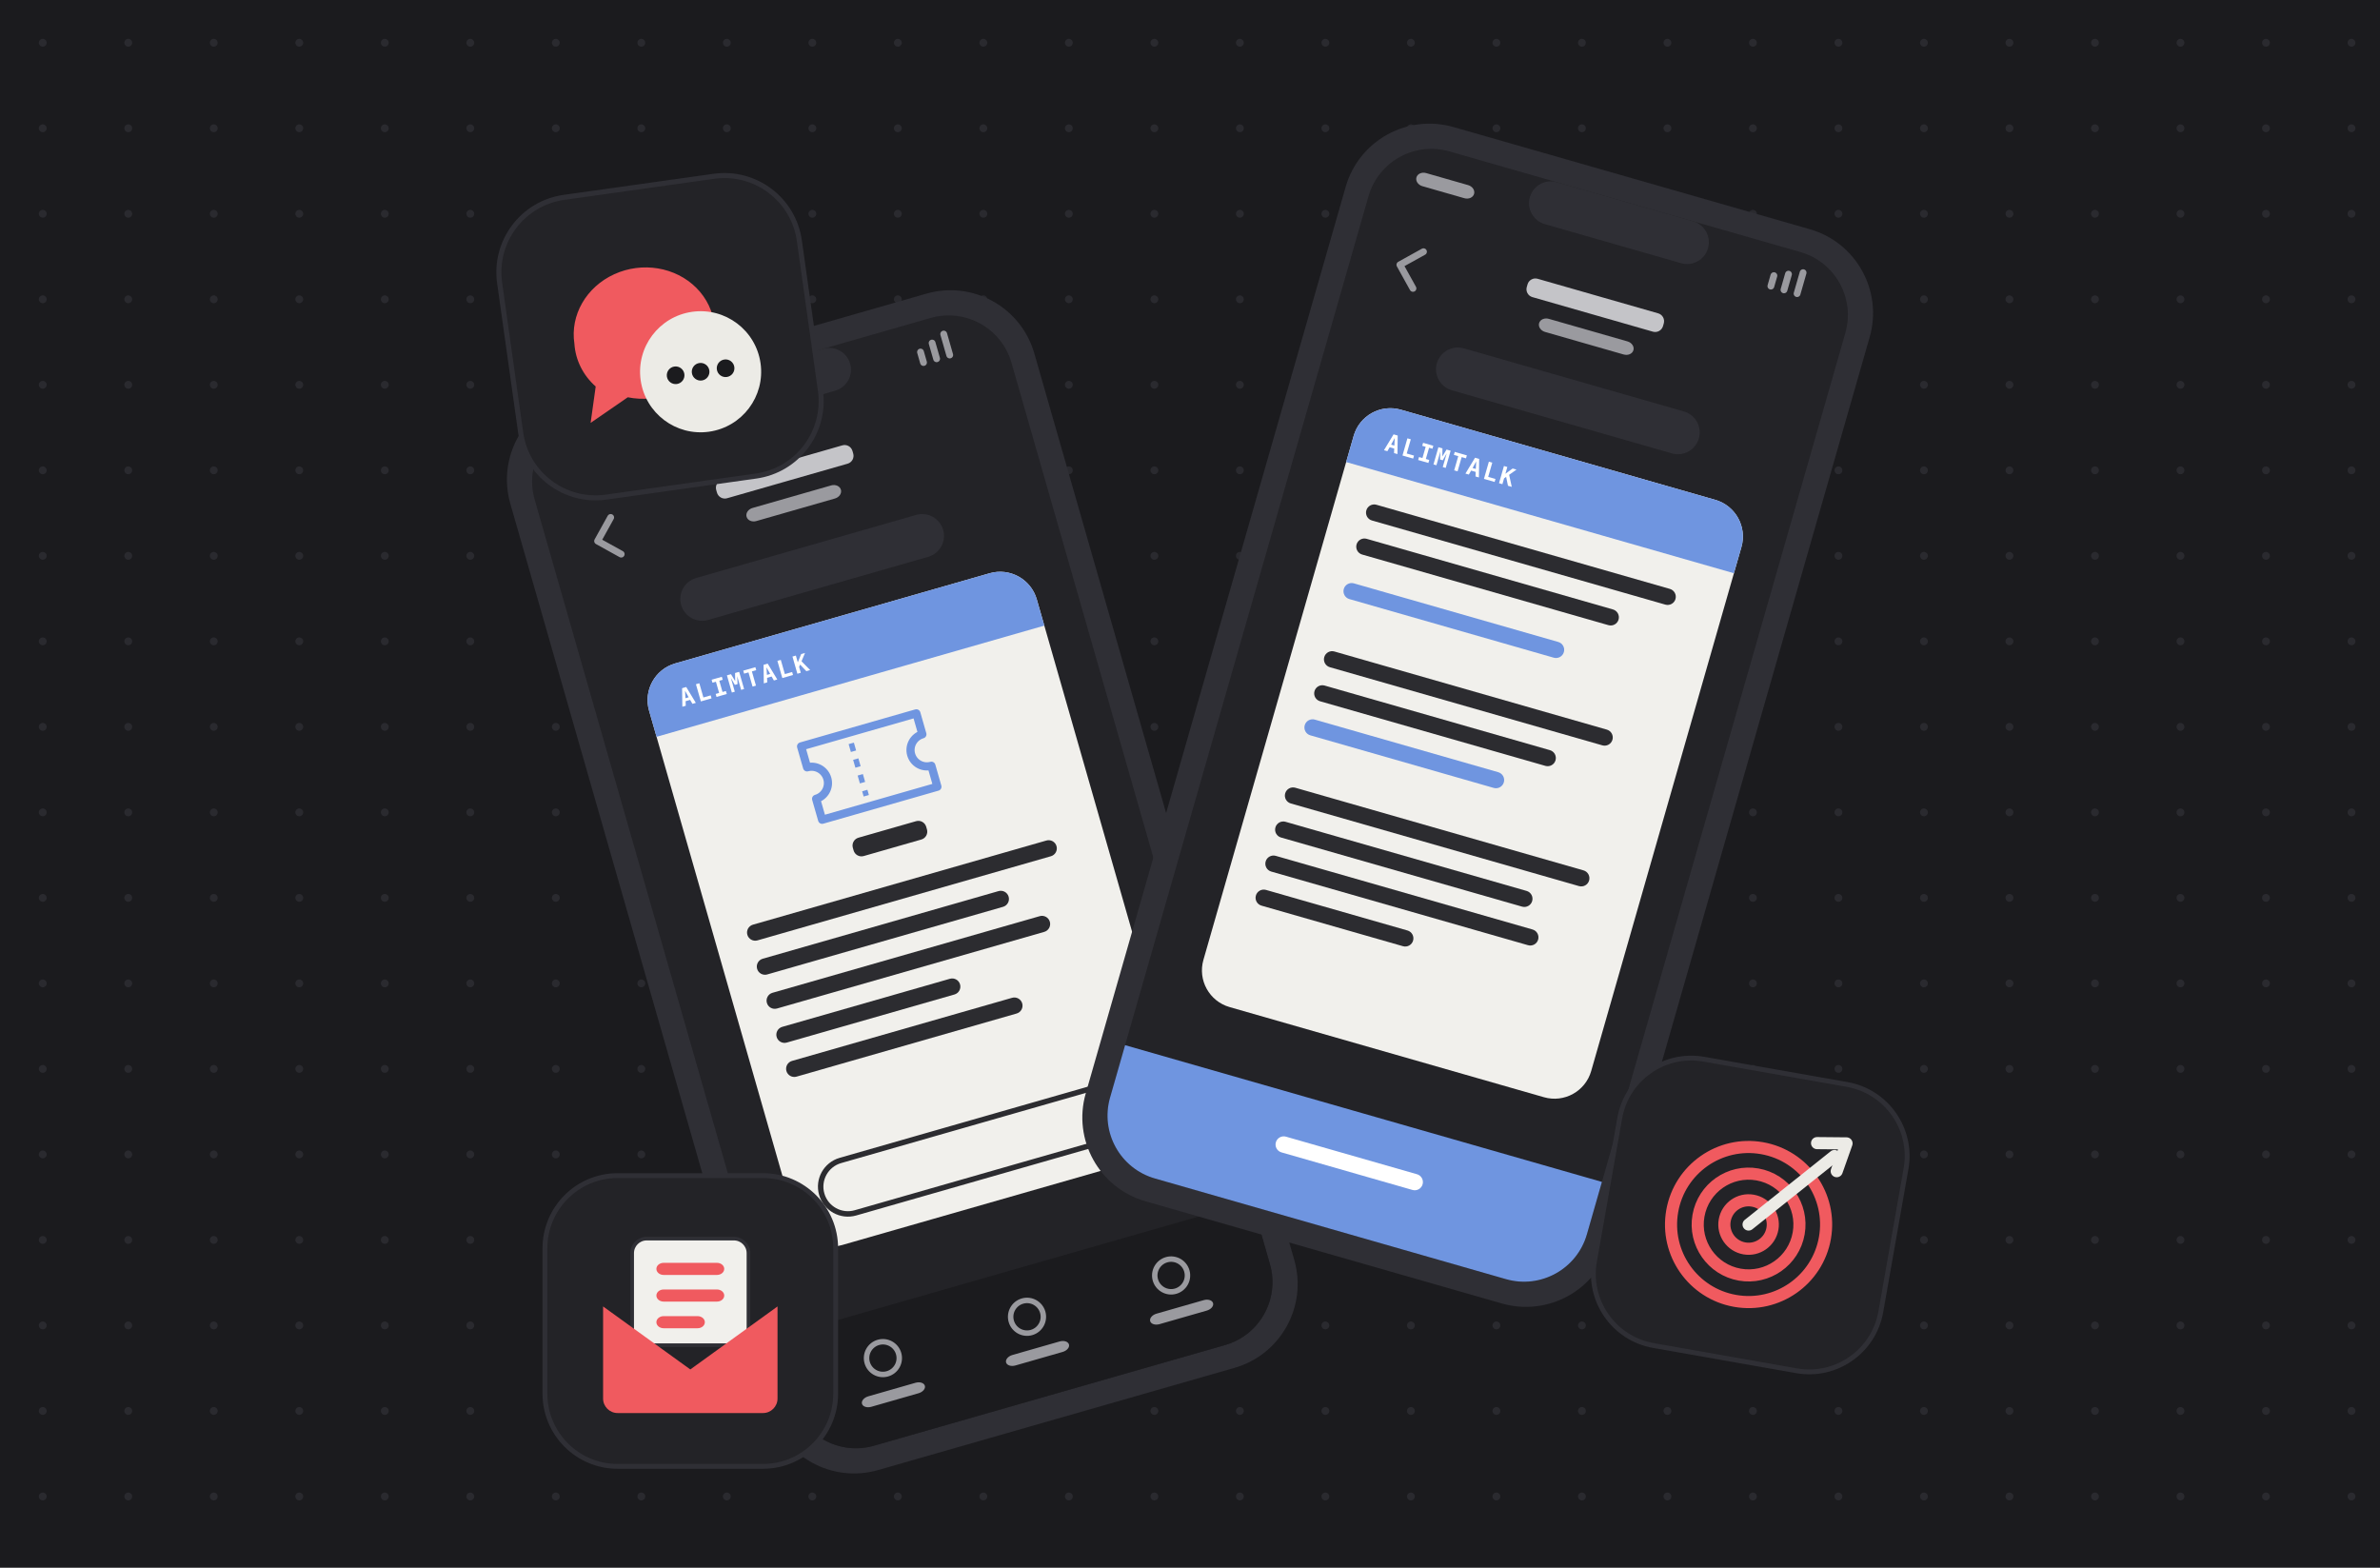
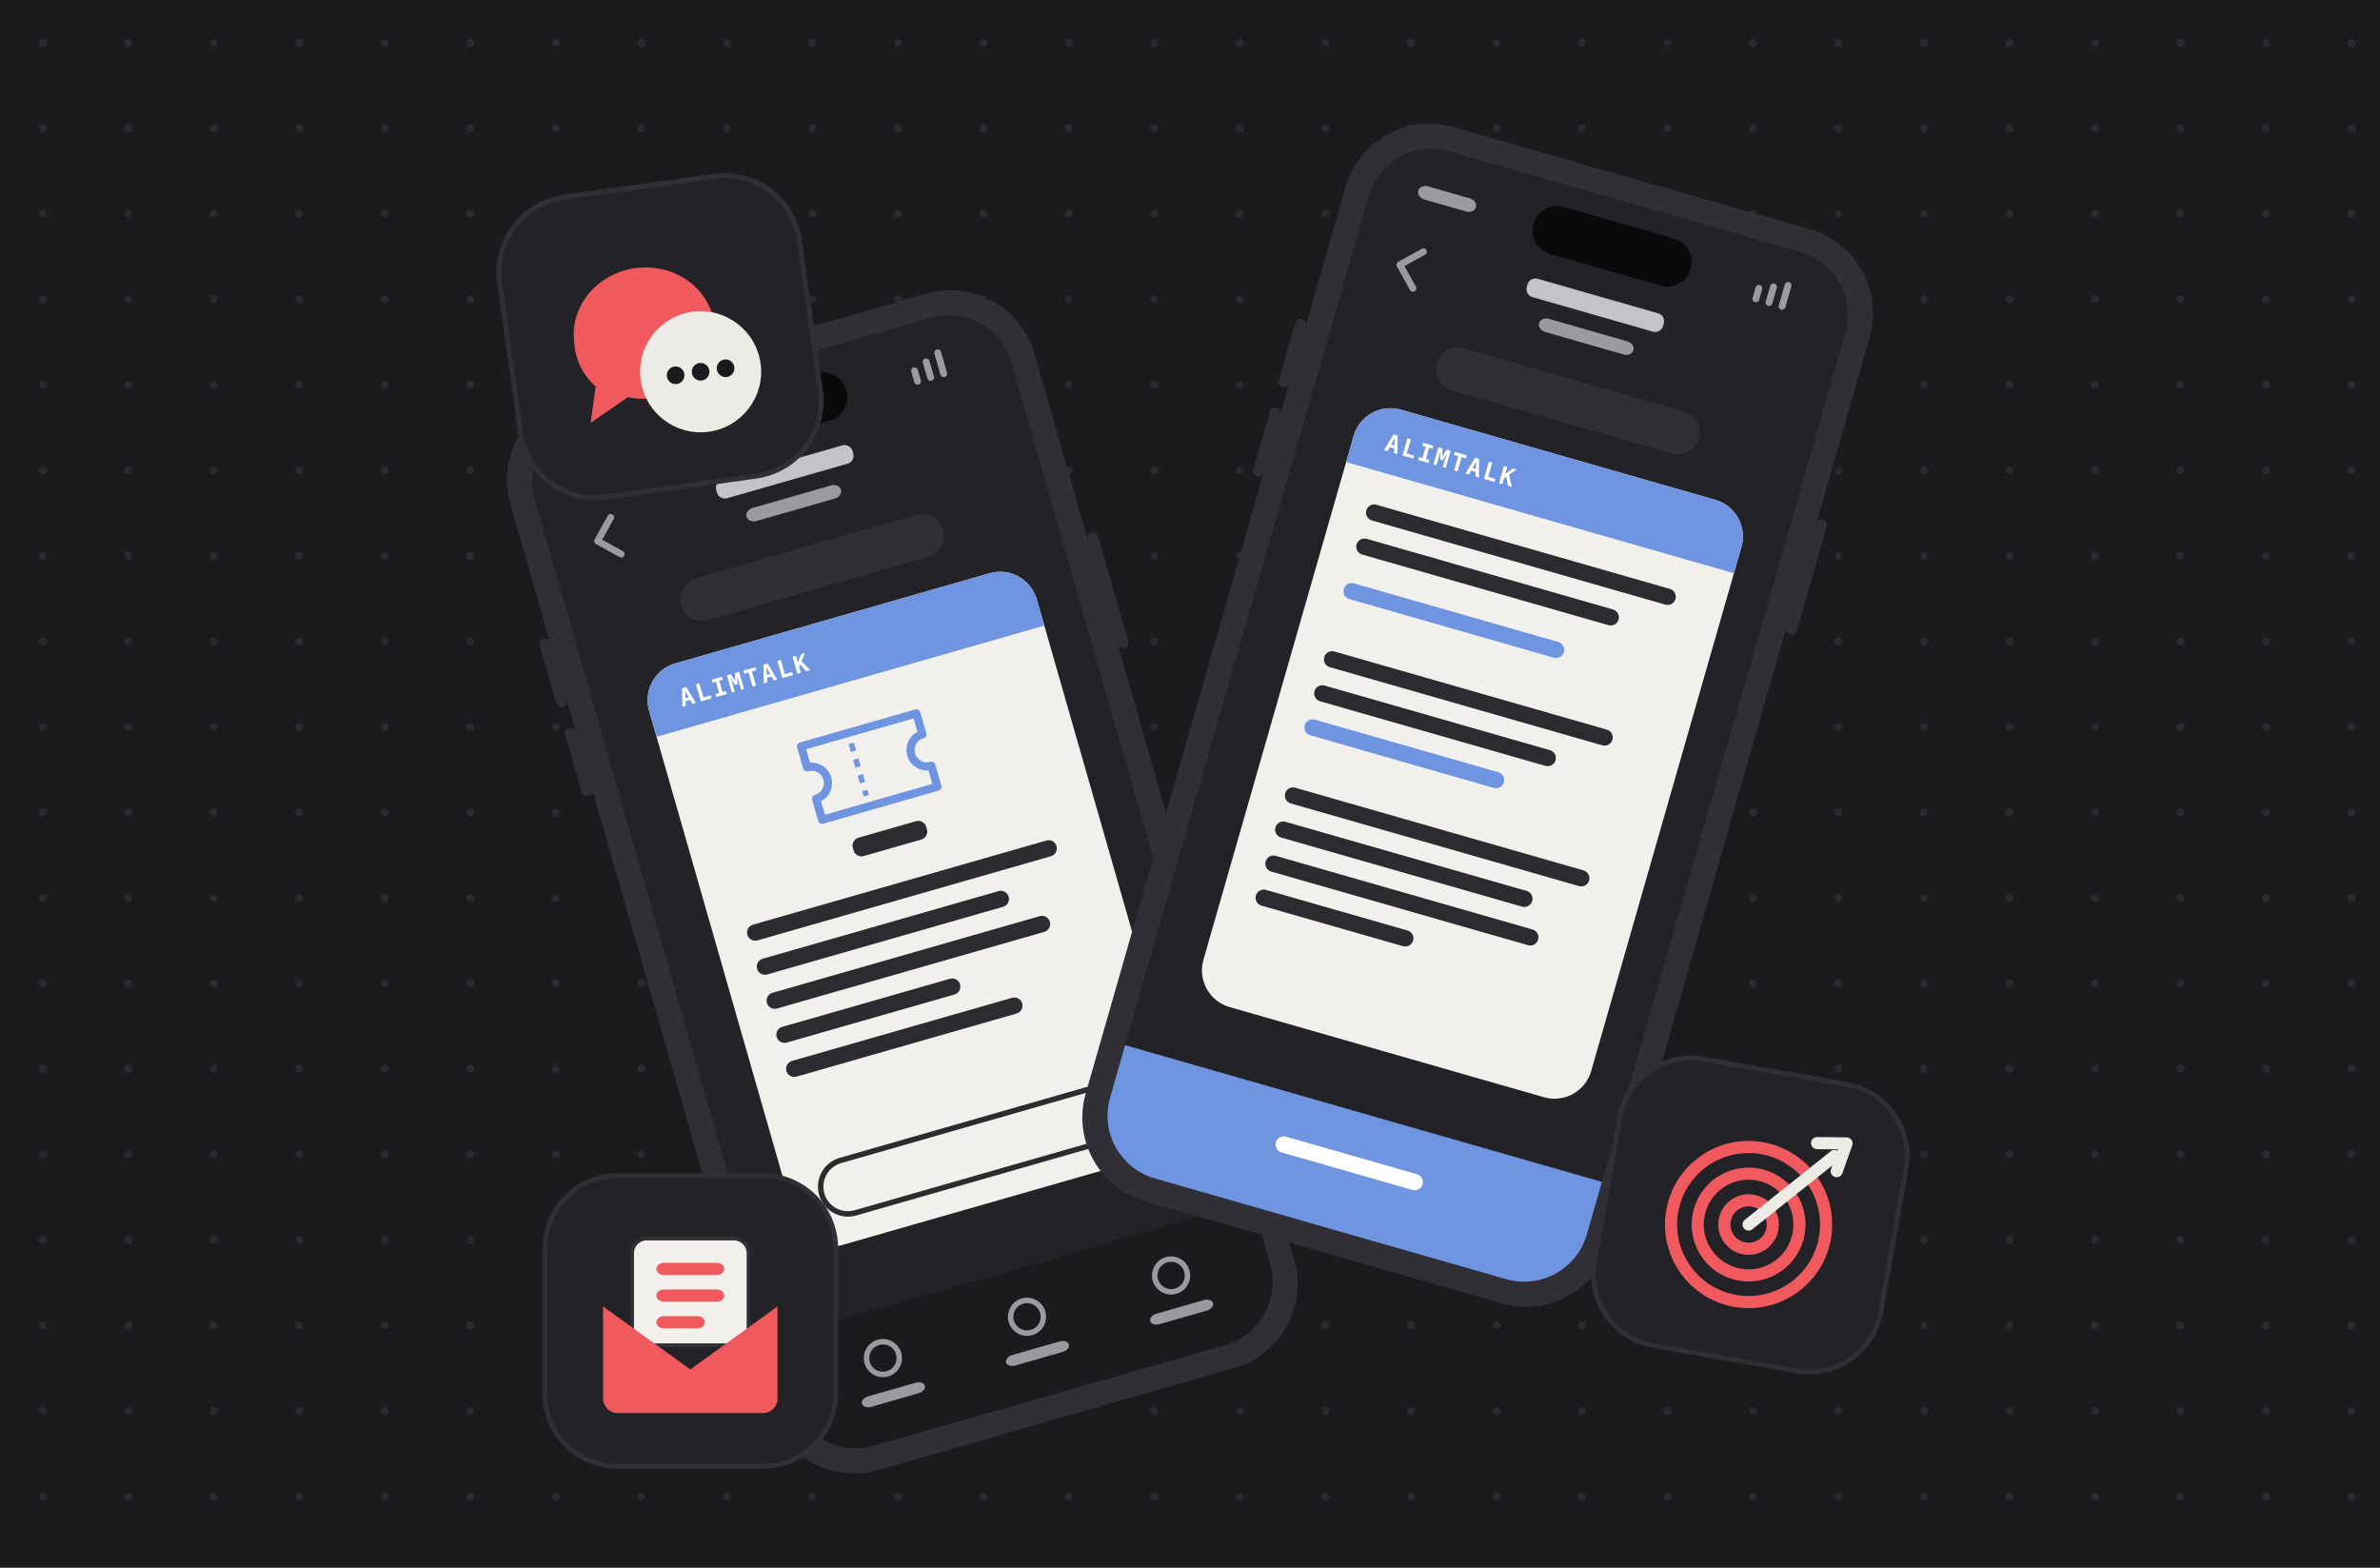
<svg xmlns="http://www.w3.org/2000/svg" viewBox="0 0 668 440" width="668" height="440">
  <rect width="668" height="440" fill="#1b1b1e" />
  <g fill="#2a2a2f">
    <circle cx="12" cy="12" r="1.1" />
    <circle cx="12" cy="36" r="1.1" />
    <circle cx="12" cy="60" r="1.1" />
    <circle cx="12" cy="84" r="1.1" />
    <circle cx="12" cy="108" r="1.1" />
    <circle cx="12" cy="132" r="1.1" />
    <circle cx="12" cy="156" r="1.1" />
    <circle cx="12" cy="180" r="1.1" />
    <circle cx="12" cy="204" r="1.1" />
    <circle cx="12" cy="228" r="1.1" />
    <circle cx="12" cy="252" r="1.1" />
    <circle cx="12" cy="276" r="1.1" />
    <circle cx="12" cy="300" r="1.1" />
    <circle cx="12" cy="324" r="1.1" />
    <circle cx="12" cy="348" r="1.1" />
    <circle cx="12" cy="372" r="1.1" />
    <circle cx="12" cy="396" r="1.1" />
    <circle cx="12" cy="420" r="1.1" />
    <circle cx="36" cy="12" r="1.1" />
    <circle cx="36" cy="36" r="1.1" />
    <circle cx="36" cy="60" r="1.1" />
    <circle cx="36" cy="84" r="1.1" />
    <circle cx="36" cy="108" r="1.1" />
    <circle cx="36" cy="132" r="1.1" />
    <circle cx="36" cy="156" r="1.1" />
    <circle cx="36" cy="180" r="1.1" />
    <circle cx="36" cy="204" r="1.1" />
    <circle cx="36" cy="228" r="1.1" />
    <circle cx="36" cy="252" r="1.1" />
    <circle cx="36" cy="276" r="1.1" />
    <circle cx="36" cy="300" r="1.1" />
    <circle cx="36" cy="324" r="1.1" />
    <circle cx="36" cy="348" r="1.1" />
    <circle cx="36" cy="372" r="1.1" />
    <circle cx="36" cy="396" r="1.1" />
    <circle cx="36" cy="420" r="1.1" />
    <circle cx="60" cy="12" r="1.1" />
    <circle cx="60" cy="36" r="1.1" />
    <circle cx="60" cy="60" r="1.1" />
    <circle cx="60" cy="84" r="1.1" />
    <circle cx="60" cy="108" r="1.1" />
    <circle cx="60" cy="132" r="1.1" />
    <circle cx="60" cy="156" r="1.1" />
    <circle cx="60" cy="180" r="1.1" />
    <circle cx="60" cy="204" r="1.1" />
    <circle cx="60" cy="228" r="1.1" />
    <circle cx="60" cy="252" r="1.1" />
    <circle cx="60" cy="276" r="1.1" />
    <circle cx="60" cy="300" r="1.1" />
    <circle cx="60" cy="324" r="1.1" />
    <circle cx="60" cy="348" r="1.1" />
    <circle cx="60" cy="372" r="1.1" />
    <circle cx="60" cy="396" r="1.1" />
    <circle cx="60" cy="420" r="1.1" />
    <circle cx="84" cy="12" r="1.1" />
    <circle cx="84" cy="36" r="1.1" />
    <circle cx="84" cy="60" r="1.1" />
    <circle cx="84" cy="84" r="1.1" />
    <circle cx="84" cy="108" r="1.1" />
    <circle cx="84" cy="132" r="1.1" />
    <circle cx="84" cy="156" r="1.1" />
    <circle cx="84" cy="180" r="1.1" />
    <circle cx="84" cy="204" r="1.1" />
    <circle cx="84" cy="228" r="1.1" />
    <circle cx="84" cy="252" r="1.1" />
    <circle cx="84" cy="276" r="1.1" />
    <circle cx="84" cy="300" r="1.1" />
    <circle cx="84" cy="324" r="1.1" />
    <circle cx="84" cy="348" r="1.1" />
    <circle cx="84" cy="372" r="1.1" />
    <circle cx="84" cy="396" r="1.1" />
    <circle cx="84" cy="420" r="1.1" />
    <circle cx="108" cy="12" r="1.1" />
    <circle cx="108" cy="36" r="1.1" />
    <circle cx="108" cy="60" r="1.1" />
    <circle cx="108" cy="84" r="1.1" />
    <circle cx="108" cy="108" r="1.1" />
    <circle cx="108" cy="132" r="1.1" />
    <circle cx="108" cy="156" r="1.1" />
    <circle cx="108" cy="180" r="1.1" />
    <circle cx="108" cy="204" r="1.1" />
    <circle cx="108" cy="228" r="1.1" />
    <circle cx="108" cy="252" r="1.1" />
    <circle cx="108" cy="276" r="1.1" />
    <circle cx="108" cy="300" r="1.1" />
    <circle cx="108" cy="324" r="1.1" />
    <circle cx="108" cy="348" r="1.1" />
    <circle cx="108" cy="372" r="1.1" />
    <circle cx="108" cy="396" r="1.1" />
    <circle cx="108" cy="420" r="1.1" />
    <circle cx="132" cy="12" r="1.1" />
    <circle cx="132" cy="36" r="1.1" />
    <circle cx="132" cy="60" r="1.1" />
    <circle cx="132" cy="84" r="1.1" />
    <circle cx="132" cy="108" r="1.1" />
    <circle cx="132" cy="132" r="1.1" />
    <circle cx="132" cy="156" r="1.1" />
    <circle cx="132" cy="180" r="1.1" />
    <circle cx="132" cy="204" r="1.1" />
    <circle cx="132" cy="228" r="1.1" />
    <circle cx="132" cy="252" r="1.1" />
    <circle cx="132" cy="276" r="1.1" />
    <circle cx="132" cy="300" r="1.1" />
    <circle cx="132" cy="324" r="1.1" />
    <circle cx="132" cy="348" r="1.1" />
    <circle cx="132" cy="372" r="1.1" />
    <circle cx="132" cy="396" r="1.1" />
    <circle cx="132" cy="420" r="1.1" />
    <circle cx="156" cy="12" r="1.1" />
    <circle cx="156" cy="36" r="1.1" />
    <circle cx="156" cy="60" r="1.1" />
    <circle cx="156" cy="84" r="1.1" />
    <circle cx="156" cy="108" r="1.1" />
    <circle cx="156" cy="132" r="1.1" />
    <circle cx="156" cy="156" r="1.1" />
    <circle cx="156" cy="180" r="1.1" />
    <circle cx="156" cy="204" r="1.1" />
    <circle cx="156" cy="228" r="1.1" />
    <circle cx="156" cy="252" r="1.1" />
    <circle cx="156" cy="276" r="1.1" />
    <circle cx="156" cy="300" r="1.1" />
    <circle cx="156" cy="324" r="1.1" />
    <circle cx="156" cy="348" r="1.1" />
    <circle cx="156" cy="372" r="1.1" />
    <circle cx="156" cy="396" r="1.1" />
    <circle cx="156" cy="420" r="1.1" />
    <circle cx="180" cy="12" r="1.1" />
    <circle cx="180" cy="36" r="1.1" />
    <circle cx="180" cy="60" r="1.1" />
    <circle cx="180" cy="84" r="1.1" />
    <circle cx="180" cy="108" r="1.1" />
    <circle cx="180" cy="132" r="1.1" />
    <circle cx="180" cy="156" r="1.1" />
    <circle cx="180" cy="180" r="1.1" />
    <circle cx="180" cy="204" r="1.1" />
    <circle cx="180" cy="228" r="1.1" />
    <circle cx="180" cy="252" r="1.1" />
    <circle cx="180" cy="276" r="1.1" />
    <circle cx="180" cy="300" r="1.1" />
    <circle cx="180" cy="324" r="1.1" />
    <circle cx="180" cy="348" r="1.1" />
    <circle cx="180" cy="372" r="1.1" />
    <circle cx="180" cy="396" r="1.1" />
    <circle cx="180" cy="420" r="1.1" />
    <circle cx="204" cy="12" r="1.1" />
    <circle cx="204" cy="36" r="1.1" />
    <circle cx="204" cy="60" r="1.1" />
    <circle cx="204" cy="84" r="1.1" />
    <circle cx="204" cy="108" r="1.1" />
    <circle cx="204" cy="132" r="1.1" />
    <circle cx="204" cy="156" r="1.1" />
    <circle cx="204" cy="180" r="1.1" />
    <circle cx="204" cy="204" r="1.1" />
    <circle cx="204" cy="228" r="1.1" />
    <circle cx="204" cy="252" r="1.1" />
    <circle cx="204" cy="276" r="1.1" />
    <circle cx="204" cy="300" r="1.1" />
    <circle cx="204" cy="324" r="1.1" />
    <circle cx="204" cy="348" r="1.1" />
    <circle cx="204" cy="372" r="1.1" />
    <circle cx="204" cy="396" r="1.1" />
    <circle cx="204" cy="420" r="1.1" />
    <circle cx="228" cy="12" r="1.1" />
    <circle cx="228" cy="36" r="1.1" />
    <circle cx="228" cy="60" r="1.1" />
    <circle cx="228" cy="84" r="1.1" />
    <circle cx="228" cy="108" r="1.1" />
    <circle cx="228" cy="132" r="1.1" />
    <circle cx="228" cy="156" r="1.1" />
    <circle cx="228" cy="180" r="1.1" />
    <circle cx="228" cy="204" r="1.1" />
    <circle cx="228" cy="228" r="1.1" />
    <circle cx="228" cy="252" r="1.1" />
    <circle cx="228" cy="276" r="1.1" />
    <circle cx="228" cy="300" r="1.1" />
    <circle cx="228" cy="324" r="1.1" />
    <circle cx="228" cy="348" r="1.1" />
    <circle cx="228" cy="372" r="1.1" />
    <circle cx="228" cy="396" r="1.1" />
    <circle cx="228" cy="420" r="1.1" />
    <circle cx="252" cy="12" r="1.1" />
    <circle cx="252" cy="36" r="1.1" />
    <circle cx="252" cy="60" r="1.1" />
    <circle cx="252" cy="84" r="1.1" />
    <circle cx="252" cy="108" r="1.1" />
    <circle cx="252" cy="132" r="1.1" />
    <circle cx="252" cy="156" r="1.1" />
    <circle cx="252" cy="180" r="1.1" />
    <circle cx="252" cy="204" r="1.1" />
    <circle cx="252" cy="228" r="1.1" />
    <circle cx="252" cy="252" r="1.1" />
    <circle cx="252" cy="276" r="1.1" />
    <circle cx="252" cy="300" r="1.1" />
    <circle cx="252" cy="324" r="1.1" />
    <circle cx="252" cy="348" r="1.1" />
    <circle cx="252" cy="372" r="1.1" />
    <circle cx="252" cy="396" r="1.1" />
    <circle cx="252" cy="420" r="1.1" />
    <circle cx="276" cy="12" r="1.1" />
    <circle cx="276" cy="36" r="1.1" />
    <circle cx="276" cy="60" r="1.1" />
    <circle cx="276" cy="84" r="1.1" />
    <circle cx="276" cy="108" r="1.1" />
    <circle cx="276" cy="132" r="1.1" />
    <circle cx="276" cy="156" r="1.1" />
    <circle cx="276" cy="180" r="1.1" />
    <circle cx="276" cy="204" r="1.1" />
    <circle cx="276" cy="228" r="1.1" />
    <circle cx="276" cy="252" r="1.1" />
    <circle cx="276" cy="276" r="1.1" />
    <circle cx="276" cy="300" r="1.1" />
    <circle cx="276" cy="324" r="1.1" />
    <circle cx="276" cy="348" r="1.1" />
    <circle cx="276" cy="372" r="1.1" />
    <circle cx="276" cy="396" r="1.1" />
    <circle cx="276" cy="420" r="1.1" />
    <circle cx="300" cy="12" r="1.1" />
    <circle cx="300" cy="36" r="1.1" />
    <circle cx="300" cy="60" r="1.1" />
    <circle cx="300" cy="84" r="1.1" />
    <circle cx="300" cy="108" r="1.1" />
    <circle cx="300" cy="132" r="1.1" />
    <circle cx="300" cy="156" r="1.1" />
    <circle cx="300" cy="180" r="1.1" />
    <circle cx="300" cy="204" r="1.1" />
    <circle cx="300" cy="228" r="1.1" />
    <circle cx="300" cy="252" r="1.1" />
    <circle cx="300" cy="276" r="1.1" />
    <circle cx="300" cy="300" r="1.1" />
    <circle cx="300" cy="324" r="1.1" />
    <circle cx="300" cy="348" r="1.1" />
    <circle cx="300" cy="372" r="1.1" />
    <circle cx="300" cy="396" r="1.1" />
    <circle cx="300" cy="420" r="1.1" />
    <circle cx="324" cy="12" r="1.1" />
    <circle cx="324" cy="36" r="1.1" />
    <circle cx="324" cy="60" r="1.1" />
    <circle cx="324" cy="84" r="1.1" />
    <circle cx="324" cy="108" r="1.1" />
    <circle cx="324" cy="132" r="1.1" />
    <circle cx="324" cy="156" r="1.1" />
    <circle cx="324" cy="180" r="1.1" />
    <circle cx="324" cy="204" r="1.1" />
    <circle cx="324" cy="228" r="1.1" />
    <circle cx="324" cy="252" r="1.1" />
    <circle cx="324" cy="276" r="1.1" />
    <circle cx="324" cy="300" r="1.1" />
    <circle cx="324" cy="324" r="1.1" />
    <circle cx="324" cy="348" r="1.1" />
    <circle cx="324" cy="372" r="1.1" />
    <circle cx="324" cy="396" r="1.1" />
    <circle cx="324" cy="420" r="1.1" />
    <circle cx="348" cy="12" r="1.1" />
    <circle cx="348" cy="36" r="1.1" />
    <circle cx="348" cy="60" r="1.1" />
    <circle cx="348" cy="84" r="1.1" />
    <circle cx="348" cy="108" r="1.1" />
    <circle cx="348" cy="132" r="1.1" />
    <circle cx="348" cy="156" r="1.1" />
    <circle cx="348" cy="180" r="1.1" />
    <circle cx="348" cy="204" r="1.1" />
    <circle cx="348" cy="228" r="1.1" />
    <circle cx="348" cy="252" r="1.1" />
    <circle cx="348" cy="276" r="1.1" />
    <circle cx="348" cy="300" r="1.1" />
    <circle cx="348" cy="324" r="1.1" />
    <circle cx="348" cy="348" r="1.1" />
    <circle cx="348" cy="372" r="1.1" />
    <circle cx="348" cy="396" r="1.1" />
    <circle cx="348" cy="420" r="1.1" />
    <circle cx="372" cy="12" r="1.1" />
    <circle cx="372" cy="36" r="1.1" />
    <circle cx="372" cy="60" r="1.1" />
    <circle cx="372" cy="84" r="1.1" />
    <circle cx="372" cy="108" r="1.1" />
    <circle cx="372" cy="132" r="1.1" />
    <circle cx="372" cy="156" r="1.1" />
    <circle cx="372" cy="180" r="1.1" />
    <circle cx="372" cy="204" r="1.1" />
    <circle cx="372" cy="228" r="1.1" />
    <circle cx="372" cy="252" r="1.1" />
    <circle cx="372" cy="276" r="1.1" />
    <circle cx="372" cy="300" r="1.1" />
    <circle cx="372" cy="324" r="1.1" />
    <circle cx="372" cy="348" r="1.1" />
    <circle cx="372" cy="372" r="1.1" />
    <circle cx="372" cy="396" r="1.1" />
    <circle cx="372" cy="420" r="1.1" />
    <circle cx="396" cy="12" r="1.1" />
    <circle cx="396" cy="36" r="1.1" />
    <circle cx="396" cy="60" r="1.1" />
    <circle cx="396" cy="84" r="1.1" />
    <circle cx="396" cy="108" r="1.1" />
    <circle cx="396" cy="132" r="1.1" />
    <circle cx="396" cy="156" r="1.1" />
    <circle cx="396" cy="180" r="1.1" />
    <circle cx="396" cy="204" r="1.1" />
    <circle cx="396" cy="228" r="1.1" />
    <circle cx="396" cy="252" r="1.1" />
    <circle cx="396" cy="276" r="1.1" />
    <circle cx="396" cy="300" r="1.1" />
    <circle cx="396" cy="324" r="1.1" />
    <circle cx="396" cy="348" r="1.1" />
    <circle cx="396" cy="372" r="1.1" />
    <circle cx="396" cy="396" r="1.1" />
    <circle cx="396" cy="420" r="1.1" />
    <circle cx="420" cy="12" r="1.1" />
    <circle cx="420" cy="36" r="1.1" />
    <circle cx="420" cy="60" r="1.1" />
    <circle cx="420" cy="84" r="1.1" />
    <circle cx="420" cy="108" r="1.1" />
    <circle cx="420" cy="132" r="1.1" />
    <circle cx="420" cy="156" r="1.1" />
    <circle cx="420" cy="180" r="1.1" />
    <circle cx="420" cy="204" r="1.1" />
    <circle cx="420" cy="228" r="1.1" />
    <circle cx="420" cy="252" r="1.1" />
    <circle cx="420" cy="276" r="1.1" />
    <circle cx="420" cy="300" r="1.1" />
    <circle cx="420" cy="324" r="1.1" />
    <circle cx="420" cy="348" r="1.1" />
    <circle cx="420" cy="372" r="1.1" />
    <circle cx="420" cy="396" r="1.1" />
    <circle cx="420" cy="420" r="1.1" />
    <circle cx="444" cy="12" r="1.1" />
    <circle cx="444" cy="36" r="1.1" />
    <circle cx="444" cy="60" r="1.1" />
    <circle cx="444" cy="84" r="1.1" />
    <circle cx="444" cy="108" r="1.1" />
    <circle cx="444" cy="132" r="1.1" />
    <circle cx="444" cy="156" r="1.1" />
    <circle cx="444" cy="180" r="1.1" />
    <circle cx="444" cy="204" r="1.1" />
    <circle cx="444" cy="228" r="1.1" />
    <circle cx="444" cy="252" r="1.1" />
    <circle cx="444" cy="276" r="1.1" />
    <circle cx="444" cy="300" r="1.1" />
    <circle cx="444" cy="324" r="1.1" />
    <circle cx="444" cy="348" r="1.1" />
    <circle cx="444" cy="372" r="1.1" />
    <circle cx="444" cy="396" r="1.1" />
    <circle cx="444" cy="420" r="1.1" />
    <circle cx="468" cy="12" r="1.1" />
    <circle cx="468" cy="36" r="1.1" />
    <circle cx="468" cy="60" r="1.1" />
    <circle cx="468" cy="84" r="1.1" />
    <circle cx="468" cy="108" r="1.1" />
    <circle cx="468" cy="132" r="1.1" />
    <circle cx="468" cy="156" r="1.1" />
    <circle cx="468" cy="180" r="1.1" />
    <circle cx="468" cy="204" r="1.1" />
    <circle cx="468" cy="228" r="1.1" />
    <circle cx="468" cy="252" r="1.1" />
    <circle cx="468" cy="276" r="1.1" />
    <circle cx="468" cy="300" r="1.1" />
    <circle cx="468" cy="324" r="1.1" />
    <circle cx="468" cy="348" r="1.1" />
    <circle cx="468" cy="372" r="1.1" />
    <circle cx="468" cy="396" r="1.1" />
    <circle cx="468" cy="420" r="1.1" />
    <circle cx="492" cy="12" r="1.1" />
    <circle cx="492" cy="36" r="1.1" />
    <circle cx="492" cy="60" r="1.1" />
    <circle cx="492" cy="84" r="1.1" />
    <circle cx="492" cy="108" r="1.1" />
    <circle cx="492" cy="132" r="1.1" />
    <circle cx="492" cy="156" r="1.1" />
    <circle cx="492" cy="180" r="1.1" />
    <circle cx="492" cy="204" r="1.1" />
    <circle cx="492" cy="228" r="1.1" />
    <circle cx="492" cy="252" r="1.1" />
    <circle cx="492" cy="276" r="1.1" />
    <circle cx="492" cy="300" r="1.1" />
    <circle cx="492" cy="324" r="1.1" />
    <circle cx="492" cy="348" r="1.1" />
    <circle cx="492" cy="372" r="1.1" />
    <circle cx="492" cy="396" r="1.1" />
    <circle cx="492" cy="420" r="1.1" />
    <circle cx="516" cy="12" r="1.1" />
    <circle cx="516" cy="36" r="1.1" />
    <circle cx="516" cy="60" r="1.1" />
    <circle cx="516" cy="84" r="1.1" />
    <circle cx="516" cy="108" r="1.1" />
    <circle cx="516" cy="132" r="1.1" />
    <circle cx="516" cy="156" r="1.1" />
    <circle cx="516" cy="180" r="1.1" />
    <circle cx="516" cy="204" r="1.1" />
    <circle cx="516" cy="228" r="1.1" />
    <circle cx="516" cy="252" r="1.1" />
    <circle cx="516" cy="276" r="1.1" />
    <circle cx="516" cy="300" r="1.1" />
    <circle cx="516" cy="324" r="1.1" />
    <circle cx="516" cy="348" r="1.1" />
    <circle cx="516" cy="372" r="1.1" />
    <circle cx="516" cy="396" r="1.1" />
    <circle cx="516" cy="420" r="1.1" />
    <circle cx="540" cy="12" r="1.1" />
    <circle cx="540" cy="36" r="1.1" />
    <circle cx="540" cy="60" r="1.1" />
    <circle cx="540" cy="84" r="1.1" />
    <circle cx="540" cy="108" r="1.1" />
    <circle cx="540" cy="132" r="1.1" />
    <circle cx="540" cy="156" r="1.1" />
    <circle cx="540" cy="180" r="1.1" />
    <circle cx="540" cy="204" r="1.1" />
    <circle cx="540" cy="228" r="1.1" />
    <circle cx="540" cy="252" r="1.1" />
    <circle cx="540" cy="276" r="1.1" />
    <circle cx="540" cy="300" r="1.1" />
    <circle cx="540" cy="324" r="1.1" />
    <circle cx="540" cy="348" r="1.1" />
    <circle cx="540" cy="372" r="1.1" />
    <circle cx="540" cy="396" r="1.1" />
    <circle cx="540" cy="420" r="1.1" />
    <circle cx="564" cy="12" r="1.1" />
    <circle cx="564" cy="36" r="1.1" />
    <circle cx="564" cy="60" r="1.1" />
    <circle cx="564" cy="84" r="1.1" />
    <circle cx="564" cy="108" r="1.1" />
    <circle cx="564" cy="132" r="1.1" />
    <circle cx="564" cy="156" r="1.1" />
    <circle cx="564" cy="180" r="1.1" />
    <circle cx="564" cy="204" r="1.1" />
    <circle cx="564" cy="228" r="1.1" />
    <circle cx="564" cy="252" r="1.1" />
    <circle cx="564" cy="276" r="1.1" />
    <circle cx="564" cy="300" r="1.1" />
    <circle cx="564" cy="324" r="1.1" />
    <circle cx="564" cy="348" r="1.1" />
    <circle cx="564" cy="372" r="1.1" />
    <circle cx="564" cy="396" r="1.1" />
    <circle cx="564" cy="420" r="1.1" />
    <circle cx="588" cy="12" r="1.1" />
    <circle cx="588" cy="36" r="1.1" />
    <circle cx="588" cy="60" r="1.1" />
    <circle cx="588" cy="84" r="1.1" />
    <circle cx="588" cy="108" r="1.1" />
    <circle cx="588" cy="132" r="1.1" />
    <circle cx="588" cy="156" r="1.1" />
    <circle cx="588" cy="180" r="1.1" />
    <circle cx="588" cy="204" r="1.1" />
    <circle cx="588" cy="228" r="1.1" />
    <circle cx="588" cy="252" r="1.1" />
    <circle cx="588" cy="276" r="1.1" />
    <circle cx="588" cy="300" r="1.1" />
    <circle cx="588" cy="324" r="1.1" />
    <circle cx="588" cy="348" r="1.1" />
    <circle cx="588" cy="372" r="1.1" />
    <circle cx="588" cy="396" r="1.1" />
    <circle cx="588" cy="420" r="1.1" />
    <circle cx="612" cy="12" r="1.1" />
    <circle cx="612" cy="36" r="1.1" />
    <circle cx="612" cy="60" r="1.1" />
    <circle cx="612" cy="84" r="1.1" />
    <circle cx="612" cy="108" r="1.1" />
    <circle cx="612" cy="132" r="1.1" />
    <circle cx="612" cy="156" r="1.1" />
    <circle cx="612" cy="180" r="1.1" />
    <circle cx="612" cy="204" r="1.1" />
    <circle cx="612" cy="228" r="1.1" />
    <circle cx="612" cy="252" r="1.1" />
    <circle cx="612" cy="276" r="1.1" />
    <circle cx="612" cy="300" r="1.1" />
    <circle cx="612" cy="324" r="1.1" />
    <circle cx="612" cy="348" r="1.1" />
    <circle cx="612" cy="372" r="1.1" />
    <circle cx="612" cy="396" r="1.1" />
    <circle cx="612" cy="420" r="1.1" />
    <circle cx="636" cy="12" r="1.1" />
    <circle cx="636" cy="36" r="1.1" />
    <circle cx="636" cy="60" r="1.1" />
    <circle cx="636" cy="84" r="1.1" />
    <circle cx="636" cy="108" r="1.1" />
    <circle cx="636" cy="132" r="1.1" />
    <circle cx="636" cy="156" r="1.1" />
    <circle cx="636" cy="180" r="1.1" />
    <circle cx="636" cy="204" r="1.1" />
    <circle cx="636" cy="228" r="1.1" />
    <circle cx="636" cy="252" r="1.1" />
    <circle cx="636" cy="276" r="1.1" />
    <circle cx="636" cy="300" r="1.1" />
    <circle cx="636" cy="324" r="1.1" />
    <circle cx="636" cy="348" r="1.1" />
    <circle cx="636" cy="372" r="1.1" />
    <circle cx="636" cy="396" r="1.1" />
    <circle cx="636" cy="420" r="1.1" />
    <circle cx="660" cy="12" r="1.1" />
    <circle cx="660" cy="36" r="1.1" />
    <circle cx="660" cy="60" r="1.1" />
    <circle cx="660" cy="84" r="1.1" />
    <circle cx="660" cy="108" r="1.1" />
    <circle cx="660" cy="132" r="1.1" />
    <circle cx="660" cy="156" r="1.1" />
    <circle cx="660" cy="180" r="1.1" />
    <circle cx="660" cy="204" r="1.1" />
    <circle cx="660" cy="228" r="1.1" />
    <circle cx="660" cy="252" r="1.1" />
    <circle cx="660" cy="276" r="1.1" />
    <circle cx="660" cy="300" r="1.1" />
    <circle cx="660" cy="324" r="1.1" />
    <circle cx="660" cy="348" r="1.1" />
    <circle cx="660" cy="372" r="1.1" />
    <circle cx="660" cy="396" r="1.1" />
    <circle cx="660" cy="420" r="1.1" />
  </g>
  <g transform="translate(253.25 247.5) rotate(-16) scale(0.765)">
+     <rect x="-104" y="-122" width="4" height="26" rx="2" fill="#2f2f35" />
+     <rect x="-104" y="-88" width="4" height="26" rx="2" fill="#2f2f35" />
+     <rect x="100" y="-104" width="4" height="44" rx="2" fill="#2f2f35" />
    <rect x="-100" y="-205" width="200" height="410" rx="32" fill="#2f2f35" />
    <rect x="-91" y="-196" width="182" height="392" rx="24" fill="#232327" />
-     <clipPath id="scr6">
+     <clipPath id="scr9">
      <rect x="-91" y="-196" width="182" height="392" rx="24" />
    </clipPath>
-     <g clip-path="url(#scr6)">
-       <rect x="-34" y="-196" width="68" height="16" rx="8" fill="#2f2f35" />
-       <rect x="-76" y="-186" width="22" height="5" rx="3" fill="#9a9a9f" />
-       <path d="M60 -181 v-4 M65 -181 v-6 M70 -181 v-8" stroke="#9a9a9f" stroke-width="2.5" stroke-linecap="round" />
+     <g clip-path="url(#scr9)">
+       <rect x="-30" y="-188" width="60" height="18" rx="9" fill="#0a0a0b" />
+       <rect x="-74" y="-181.5" width="22" height="5" rx="3" fill="#9a9a9f" />
+       <path d="M56 -175 v-4 M61 -175 v-6 M66 -175 v-8" stroke="#9a9a9f" stroke-width="2.5" stroke-linecap="round" />
      <path d="M-66 -158 l-7 7 l7 7" fill="none" stroke="#9a9a9f" stroke-width="2.5" stroke-linecap="round" stroke-linejoin="round" />
      <rect x="-26" y="-160" width="52" height="7" rx="3" fill="#c4c4c8" />
      <rect x="-18" y="-147" width="36" height="5" rx="3" fill="#9a9a9f" />
      <rect x="-50" y="-128" width="100" height="16" rx="8" fill="#2f2f35" />
      <rect x="-72" y="-100" width="148" height="222" rx="14" fill="#f1f0ec" />
      <path d="M-72 -76 v-10 a14 14 0 0 1 14 -14 h120 a14 14 0 0 1 14 14 v10 z" fill="#6f95e0" />
      <text x="-60.0" y="-84.0" font-family="'SF Mono','Menlo','Consolas',monospace" font-size="9" font-weight="700" fill="#ffffff" text-anchor="start" letter-spacing=".8">ALIMTALK</text>
      <path d="M-22 -58 h44 v8 a6 6 0 0 0 0 12 v8 h-44 v-8 a6 6 0 0 0 0 -12 z" fill="none" stroke="#6f95e0" stroke-width="3" stroke-linejoin="round" />
      <line x1="-4" y1="-54" x2="-4" y2="-34" stroke="#6f95e0" stroke-width="2" stroke-dasharray="3 3" />
      <rect x="-14" y="-20" width="28" height="7" rx="3" fill="#2c2c30" />
      <rect x="-60" y="0" width="118" height="6" rx="3" fill="#2c2c30" />
      <rect x="-60" y="13" width="96" height="6" rx="3" fill="#2c2c30" />
      <rect x="-60" y="26" width="108" height="6" rx="3" fill="#2c2c30" />
      <rect x="-60" y="39" width="70" height="6" rx="3" fill="#2c2c30" />
      <rect x="-60" y="52" width="90" height="6" rx="3" fill="#2c2c30" />
      <rect x="-60" y="92" width="124" height="20" rx="10" fill="none" stroke="#2c2c30" stroke-width="2" />
      <rect x="-91" y="148" width="182" height="48" fill="#1b1b1e" />
      <circle cx="-55" cy="166" r="6" fill="none" stroke="#9a9a9f" stroke-width="2" />
      <rect x="-67" y="178" width="24" height="4" rx="3" fill="#9a9a9f" />
      <circle cx="0" cy="166" r="6" fill="none" stroke="#9a9a9f" stroke-width="2" />
      <rect x="-12" y="178" width="24" height="4" rx="3" fill="#9a9a9f" />
      <circle cx="55" cy="166" r="6" fill="none" stroke="#9a9a9f" stroke-width="2" />
      <rect x="43" y="178" width="24" height="4" rx="3" fill="#9a9a9f" />
    </g>
  </g>
  <g transform="translate(414.75 200.75) rotate(16) scale(0.765)">
+     <rect x="-104" y="-122" width="4" height="26" rx="2" fill="#2f2f35" />
+     <rect x="-104" y="-88" width="4" height="26" rx="2" fill="#2f2f35" />
+     <rect x="100" y="-104" width="4" height="44" rx="2" fill="#2f2f35" />
    <rect x="-100" y="-205" width="200" height="410" rx="32" fill="#2f2f35" />
    <rect x="-91" y="-196" width="182" height="392" rx="24" fill="#232327" />
-     <clipPath id="scr37">
+     <clipPath id="scr43">
      <rect x="-91" y="-196" width="182" height="392" rx="24" />
    </clipPath>
-     <g clip-path="url(#scr37)">
-       <rect x="-34" y="-196" width="68" height="16" rx="8" fill="#2f2f35" />
-       <rect x="-76" y="-186" width="22" height="5" rx="3" fill="#9a9a9f" />
-       <path d="M60 -181 v-4 M65 -181 v-6 M70 -181 v-8" stroke="#9a9a9f" stroke-width="2.5" stroke-linecap="round" />
+     <g clip-path="url(#scr43)">
+       <rect x="-30" y="-188" width="60" height="18" rx="9" fill="#0a0a0b" />
+       <rect x="-74" y="-181.5" width="22" height="5" rx="3" fill="#9a9a9f" />
+       <path d="M56 -175 v-4 M61 -175 v-6 M66 -175 v-8" stroke="#9a9a9f" stroke-width="2.5" stroke-linecap="round" />
      <path d="M-66 -158 l-7 7 l7 7" fill="none" stroke="#9a9a9f" stroke-width="2.5" stroke-linecap="round" stroke-linejoin="round" />
      <rect x="-26" y="-160" width="52" height="7" rx="3" fill="#c4c4c8" />
      <rect x="-18" y="-147" width="36" height="5" rx="3" fill="#9a9a9f" />
      <rect x="-50" y="-128" width="100" height="16" rx="8" fill="#2f2f35" />
      <rect x="-72" y="-100" width="148" height="228" rx="14" fill="#f1f0ec" />
      <path d="M-72 -76 v-10 a14 14 0 0 1 14 -14 h120 a14 14 0 0 1 14 14 v10 z" fill="#6f95e0" />
      <text x="-60.0" y="-84.0" font-family="'SF Mono','Menlo','Consolas',monospace" font-size="9" font-weight="700" fill="#ffffff" text-anchor="start" letter-spacing=".8">ALIMTALK</text>
      <rect x="-60" y="-64" width="118" height="6" rx="3" fill="#2c2c30" />
      <rect x="-60" y="-51" width="100" height="6" rx="3" fill="#2c2c30" />
      <rect x="-60" y="-34" width="84" height="6" rx="3" fill="#6f95e0" />
      <rect x="-60" y="-8" width="110" height="6" rx="3" fill="#2c2c30" />
      <rect x="-60" y="5" width="92" height="6" rx="3" fill="#2c2c30" />
      <rect x="-60" y="18" width="76" height="6" rx="3" fill="#6f95e0" />
      <rect x="-60" y="44" width="116" height="6" rx="3" fill="#2c2c30" />
      <rect x="-60" y="57" width="98" height="6" rx="3" fill="#2c2c30" />
      <rect x="-60" y="70" width="104" height="6" rx="3" fill="#2c2c30" />
      <rect x="-60" y="83" width="60" height="6" rx="3" fill="#2c2c30" />
      <rect x="-91" y="152" width="182" height="44" fill="#6f95e0" />
      <rect x="-28" y="168" width="56" height="6" rx="3" fill="#ffffff" />
    </g>
  </g>
  <g transform="translate(185.25 94.5) rotate(-8) scale(0.708)">
    <rect x="-60" y="-60" width="120" height="120" rx="30" fill="#232327" stroke="#2f2f35" stroke-width="2" />
    <path d="M-34 -2 a28 26 0 1 1 18 24 l-16 8 l4 -14 a28 26 0 0 1 -6 -18 z" fill="#f05a5f" />
    <circle cx="14" cy="16" r="24" fill="#ecebe6" />
    <circle cx="4" cy="16" r="3.5" fill="#1b1b1e" />
    <circle cx="14" cy="16" r="3.5" fill="#1b1b1e" />
    <circle cx="24" cy="16" r="3.5" fill="#1b1b1e" />
  </g>
  <g transform="translate(491.25 341.0) rotate(10) scale(0.680)">
    <rect x="-60" y="-60" width="120" height="120" rx="30" fill="#232327" stroke="#2f2f35" stroke-width="2" />
    <circle cx="0" cy="4" r="32" fill="none" stroke="#f05a5f" stroke-width="5" />
    <circle cx="0" cy="4" r="21" fill="none" stroke="#f05a5f" stroke-width="5" />
    <circle cx="0" cy="4" r="10" fill="none" stroke="#f05a5f" stroke-width="5" />
    <line x1="0" y1="4" x2="30" y2="-30" stroke="#ecebe6" stroke-width="5" stroke-linecap="round" />
    <path d="M22 -34 l12 -2 l-2 12" fill="none" stroke="#ecebe6" stroke-width="5" stroke-linecap="round" stroke-linejoin="round" />
  </g>
  <g transform="translate(193.75 370.75) rotate(0) scale(0.680)">
    <rect x="-60" y="-60" width="120" height="120" rx="30" fill="#232327" stroke="#2f2f35" stroke-width="2" />
    <rect x="-24" y="-34" width="48" height="44" rx="6" fill="#f1f0ec" stroke="#2f2f35" stroke-width="1.5" />
    <rect x="-14" y="-24" width="28" height="5" rx="3" fill="#f05a5f" />
    <rect x="-14" y="-13" width="28" height="5" rx="3" fill="#f05a5f" />
    <rect x="-14" y="-2" width="20" height="5" rx="3" fill="#f05a5f" />
    <path d="M-36 -6 l36 26 l36 -26 v38 a6 6 0 0 1 -6 6 h-60 a6 6 0 0 1 -6 -6 z" fill="#f05a5f" />
  </g>
</svg>
